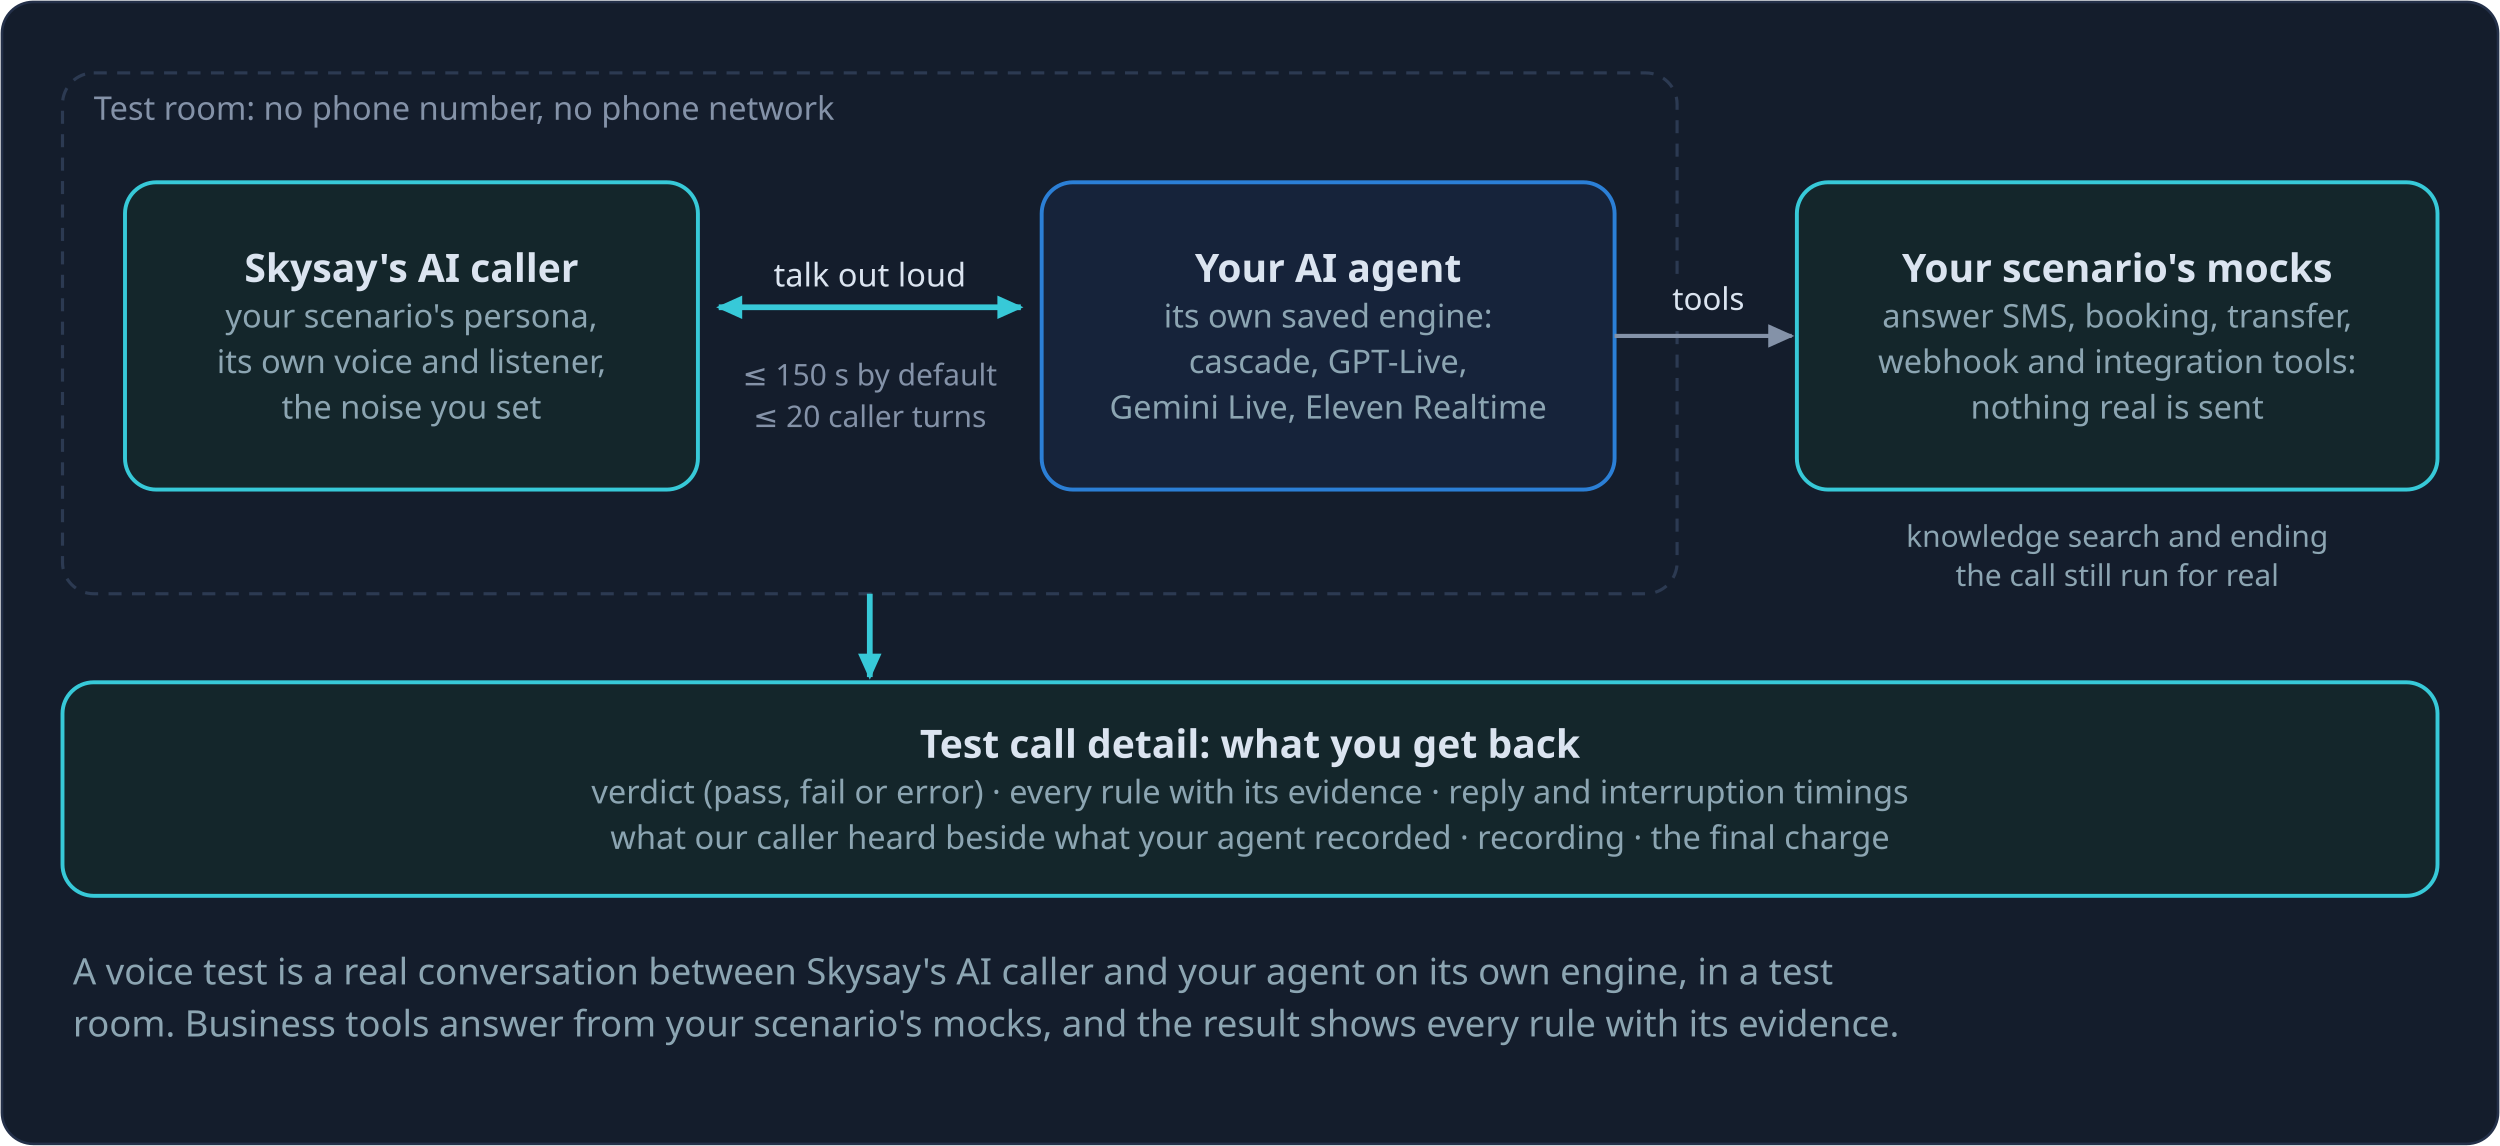
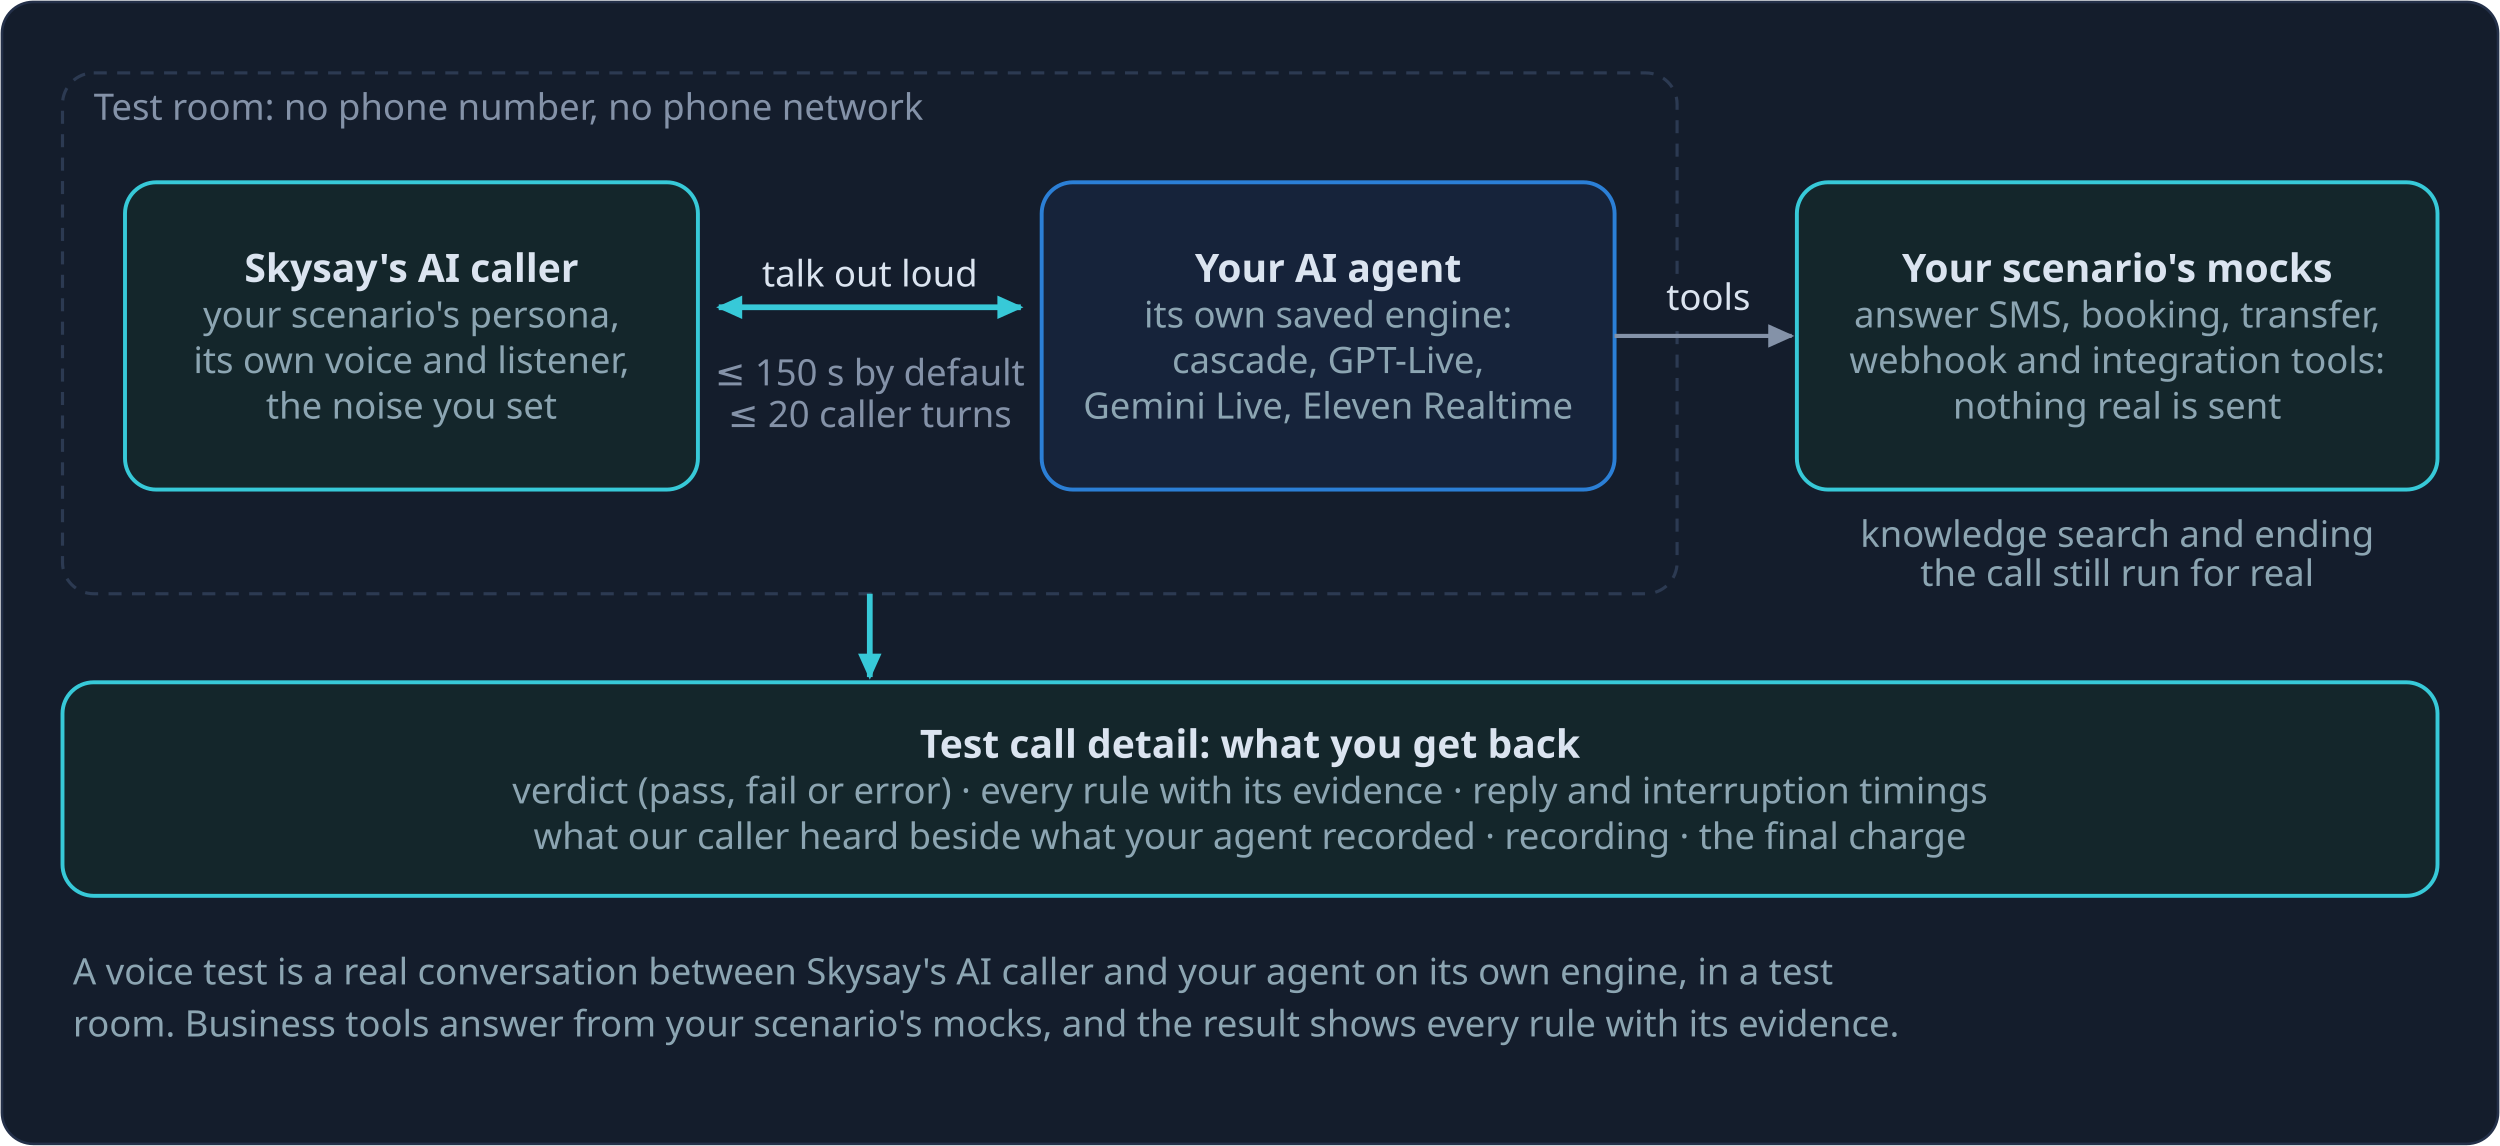
<svg xmlns="http://www.w3.org/2000/svg" viewBox="0 0 960 440" width="960" height="440" role="img" font-family="'Geist Variable', ui-sans-serif, system-ui, sans-serif">
  <defs>
    <marker id="af" viewBox="0 0 10 10" refX="9" refY="5" markerWidth="10" markerHeight="10" markerUnits="userSpaceOnUse" orient="auto">
      <path d="M0,0.5 L10,5 L0,9.5 z" fill="#ff6b6b" />
    </marker>
    <marker id="afs" viewBox="0 0 10 10" refX="1" refY="5" markerWidth="10" markerHeight="10" markerUnits="userSpaceOnUse" orient="auto">
      <path d="M10,0.5 L0,5 L10,9.5 z" fill="#ff6b6b" />
    </marker>
    <marker id="am" viewBox="0 0 10 10" refX="9" refY="5" markerWidth="10" markerHeight="10" markerUnits="userSpaceOnUse" orient="auto">
      <path d="M0,0.5 L10,5 L0,9.5 z" fill="#37c9d8" />
    </marker>
    <marker id="ams" viewBox="0 0 10 10" refX="1" refY="5" markerWidth="10" markerHeight="10" markerUnits="userSpaceOnUse" orient="auto">
      <path d="M10,0.5 L0,5 L10,9.5 z" fill="#37c9d8" />
    </marker>
    <marker id="as" viewBox="0 0 10 10" refX="9" refY="5" markerWidth="10" markerHeight="10" markerUnits="userSpaceOnUse" orient="auto">
      <path d="M0,0.5 L10,5 L0,9.5 z" fill="#8492a8" />
    </marker>
    <marker id="ass" viewBox="0 0 10 10" refX="1" refY="5" markerWidth="10" markerHeight="10" markerUnits="userSpaceOnUse" orient="auto">
      <path d="M10,0.5 L0,5 L10,9.5 z" fill="#8492a8" />
    </marker>
  </defs>
  <rect x="0.75" y="0.75" width="958.5" height="438.5" rx="12" fill="#141d2c" stroke="#243049" stroke-width="1" />
  <rect x="24" y="28" width="620" height="200" rx="12" fill="none" stroke="#2c3a52" stroke-width="1.2" stroke-dasharray="5 4" />
-   <text x="36" y="46" font-size="12.5" fill="#8492a8">Test room: no phone number, no phone network</text>
+   <text x="36" y="46" font-size="14" fill="#8492a8">Test room: no phone number, no phone network</text>
  <rect x="48" y="70" width="220" height="118" rx="12" fill="#14262b" stroke="#37c9d8" stroke-width="1.5" />
  <text x="158.0" y="108.25" font-size="15" fill="#dbe4f0" font-weight="600" text-anchor="middle">Skysay's AI caller</text>
-   <text x="158.0" y="125.75" font-size="12.5" fill="#8ca5b2" text-anchor="middle">your scenario's persona,</text>
-   <text x="158.0" y="143.25" font-size="12.5" fill="#8ca5b2" text-anchor="middle">its own voice and listener,</text>
-   <text x="158.0" y="160.75" font-size="12.5" fill="#8ca5b2" text-anchor="middle">the noise you set</text>
+   <text x="158.0" y="125.75" font-size="14" fill="#8ca5b2" text-anchor="middle">your scenario's persona,</text>
+   <text x="158.0" y="143.25" font-size="14" fill="#8ca5b2" text-anchor="middle">its own voice and listener,</text>
+   <text x="158.0" y="160.75" font-size="14" fill="#8ca5b2" text-anchor="middle">the noise you set</text>
  <rect x="400" y="70" width="220" height="118" rx="12" fill="#16233a" stroke="#2b7fd6" stroke-width="1.5" />
  <text x="510.0" y="108.25" font-size="15" fill="#dbe4f0" font-weight="600" text-anchor="middle">Your AI agent</text>
-   <text x="510.0" y="125.75" font-size="12.5" fill="#8ca5b2" text-anchor="middle">its own saved engine:</text>
-   <text x="510.0" y="143.25" font-size="12.5" fill="#8ca5b2" text-anchor="middle">cascade, GPT-Live,</text>
-   <text x="510.0" y="160.75" font-size="12.5" fill="#8ca5b2" text-anchor="middle">Gemini Live, Eleven Realtime</text>
+   <text x="510.0" y="125.75" font-size="14" fill="#8ca5b2" text-anchor="middle">its own saved engine:</text>
+   <text x="510.0" y="143.25" font-size="14" fill="#8ca5b2" text-anchor="middle">cascade, GPT-Live,</text>
+   <text x="510.0" y="160.75" font-size="14" fill="#8ca5b2" text-anchor="middle">Gemini Live, Eleven Realtime</text>
  <path d="M276,118 L392,118" fill="none" stroke="#37c9d8" stroke-width="2.2" stroke-linejoin="round" marker-end="url(#am)" marker-start="url(#ams)" />
-   <rect x="288.4" y="96.5" width="91.2" height="18.5" rx="4" fill="#141d2c" />
-   <text x="334" y="110" font-size="12.5" fill="#dbe4f0" text-anchor="middle">talk out loud</text>
-   <text x="334" y="148" font-size="11.5" fill="#8492a8" text-anchor="middle">≤ 150 s by default</text>
-   <text x="334" y="164" font-size="11.5" fill="#8492a8" text-anchor="middle">≤ 20 caller turns</text>
+   <rect x="286.5" y="96.5" width="95" height="18.5" rx="4" fill="#141d2c" />
+   <text x="334" y="110" font-size="14" fill="#dbe4f0" text-anchor="middle">talk out loud</text>
+   <text x="334" y="148" font-size="14" fill="#8492a8" text-anchor="middle">≤ 150 s by default</text>
+   <text x="334" y="164" font-size="14" fill="#8492a8" text-anchor="middle">≤ 20 caller turns</text>
  <rect x="690" y="70" width="246" height="118" rx="12" fill="#14262b" stroke="#37c9d8" stroke-width="1.5" />
  <text x="813.0" y="108.25" font-size="15" fill="#dbe4f0" font-weight="600" text-anchor="middle">Your scenario's mocks</text>
-   <text x="813.0" y="125.75" font-size="12.5" fill="#8ca5b2" text-anchor="middle">answer SMS, booking, transfer,</text>
-   <text x="813.0" y="143.25" font-size="12.5" fill="#8ca5b2" text-anchor="middle">webhook and integration tools:</text>
-   <text x="813.0" y="160.75" font-size="12.5" fill="#8ca5b2" text-anchor="middle">nothing real is sent</text>
+   <text x="813.0" y="125.75" font-size="14" fill="#8ca5b2" text-anchor="middle">answer SMS, booking, transfer,</text>
+   <text x="813.0" y="143.25" font-size="14" fill="#8ca5b2" text-anchor="middle">webhook and integration tools:</text>
+   <text x="813.0" y="160.75" font-size="14" fill="#8ca5b2" text-anchor="middle">nothing real is sent</text>
  <path d="M620,129 L688,129" fill="none" stroke="#8492a8" stroke-width="1.6" stroke-linejoin="round" marker-end="url(#as)" />
-   <rect x="636.0" y="106.0" width="40.0" height="18" rx="4" fill="#141d2c" />
-   <text x="656" y="119" font-size="12" fill="#dbe4f0" text-anchor="middle">tools</text>
-   <text x="813" y="210" font-size="11.5" fill="#8ca5b2" text-anchor="middle">knowledge search and ending</text>
-   <text x="813" y="225" font-size="11.5" fill="#8ca5b2" text-anchor="middle">the call still run for real</text>
+   <rect x="632.5" y="106.0" width="47" height="18" rx="4" fill="#141d2c" />
+   <text x="656" y="119" font-size="14" fill="#dbe4f0" text-anchor="middle">tools</text>
+   <text x="813" y="210" font-size="14" fill="#8ca5b2" text-anchor="middle">knowledge search and ending</text>
+   <text x="813" y="225" font-size="14" fill="#8ca5b2" text-anchor="middle">the call still run for real</text>
  <rect x="24" y="262" width="912" height="82" rx="12" fill="#14262b" stroke="#37c9d8" stroke-width="1.5" />
  <text x="480.0" y="291.0" font-size="15" fill="#dbe4f0" font-weight="600" text-anchor="middle">Test call detail: what you get back</text>
-   <text x="480.0" y="308.5" font-size="12.5" fill="#8ca5b2" text-anchor="middle">verdict (pass, fail or error) · every rule with its evidence · reply and interruption timings</text>
-   <text x="480.0" y="326.0" font-size="12.5" fill="#8ca5b2" text-anchor="middle">what our caller heard beside what your agent recorded · recording · the final charge</text>
+   <text x="480.0" y="308.5" font-size="14" fill="#8ca5b2" text-anchor="middle">verdict (pass, fail or error) · every rule with its evidence · reply and interruption timings</text>
+   <text x="480.0" y="326.0" font-size="14" fill="#8ca5b2" text-anchor="middle">what our caller heard beside what your agent recorded · recording · the final charge</text>
  <path d="M334,228 L334,260" fill="none" stroke="#37c9d8" stroke-width="2.2" stroke-linejoin="round" marker-end="url(#am)" />
  <text x="28" y="378" font-size="14" fill="#8ca5b2">A voice test is a real conversation between Skysay's AI caller and your agent on its own engine, in a test</text>
  <text x="28" y="398" font-size="14" fill="#8ca5b2">room. Business tools answer from your scenario's mocks, and the result shows every rule with its evidence.</text>
</svg>
